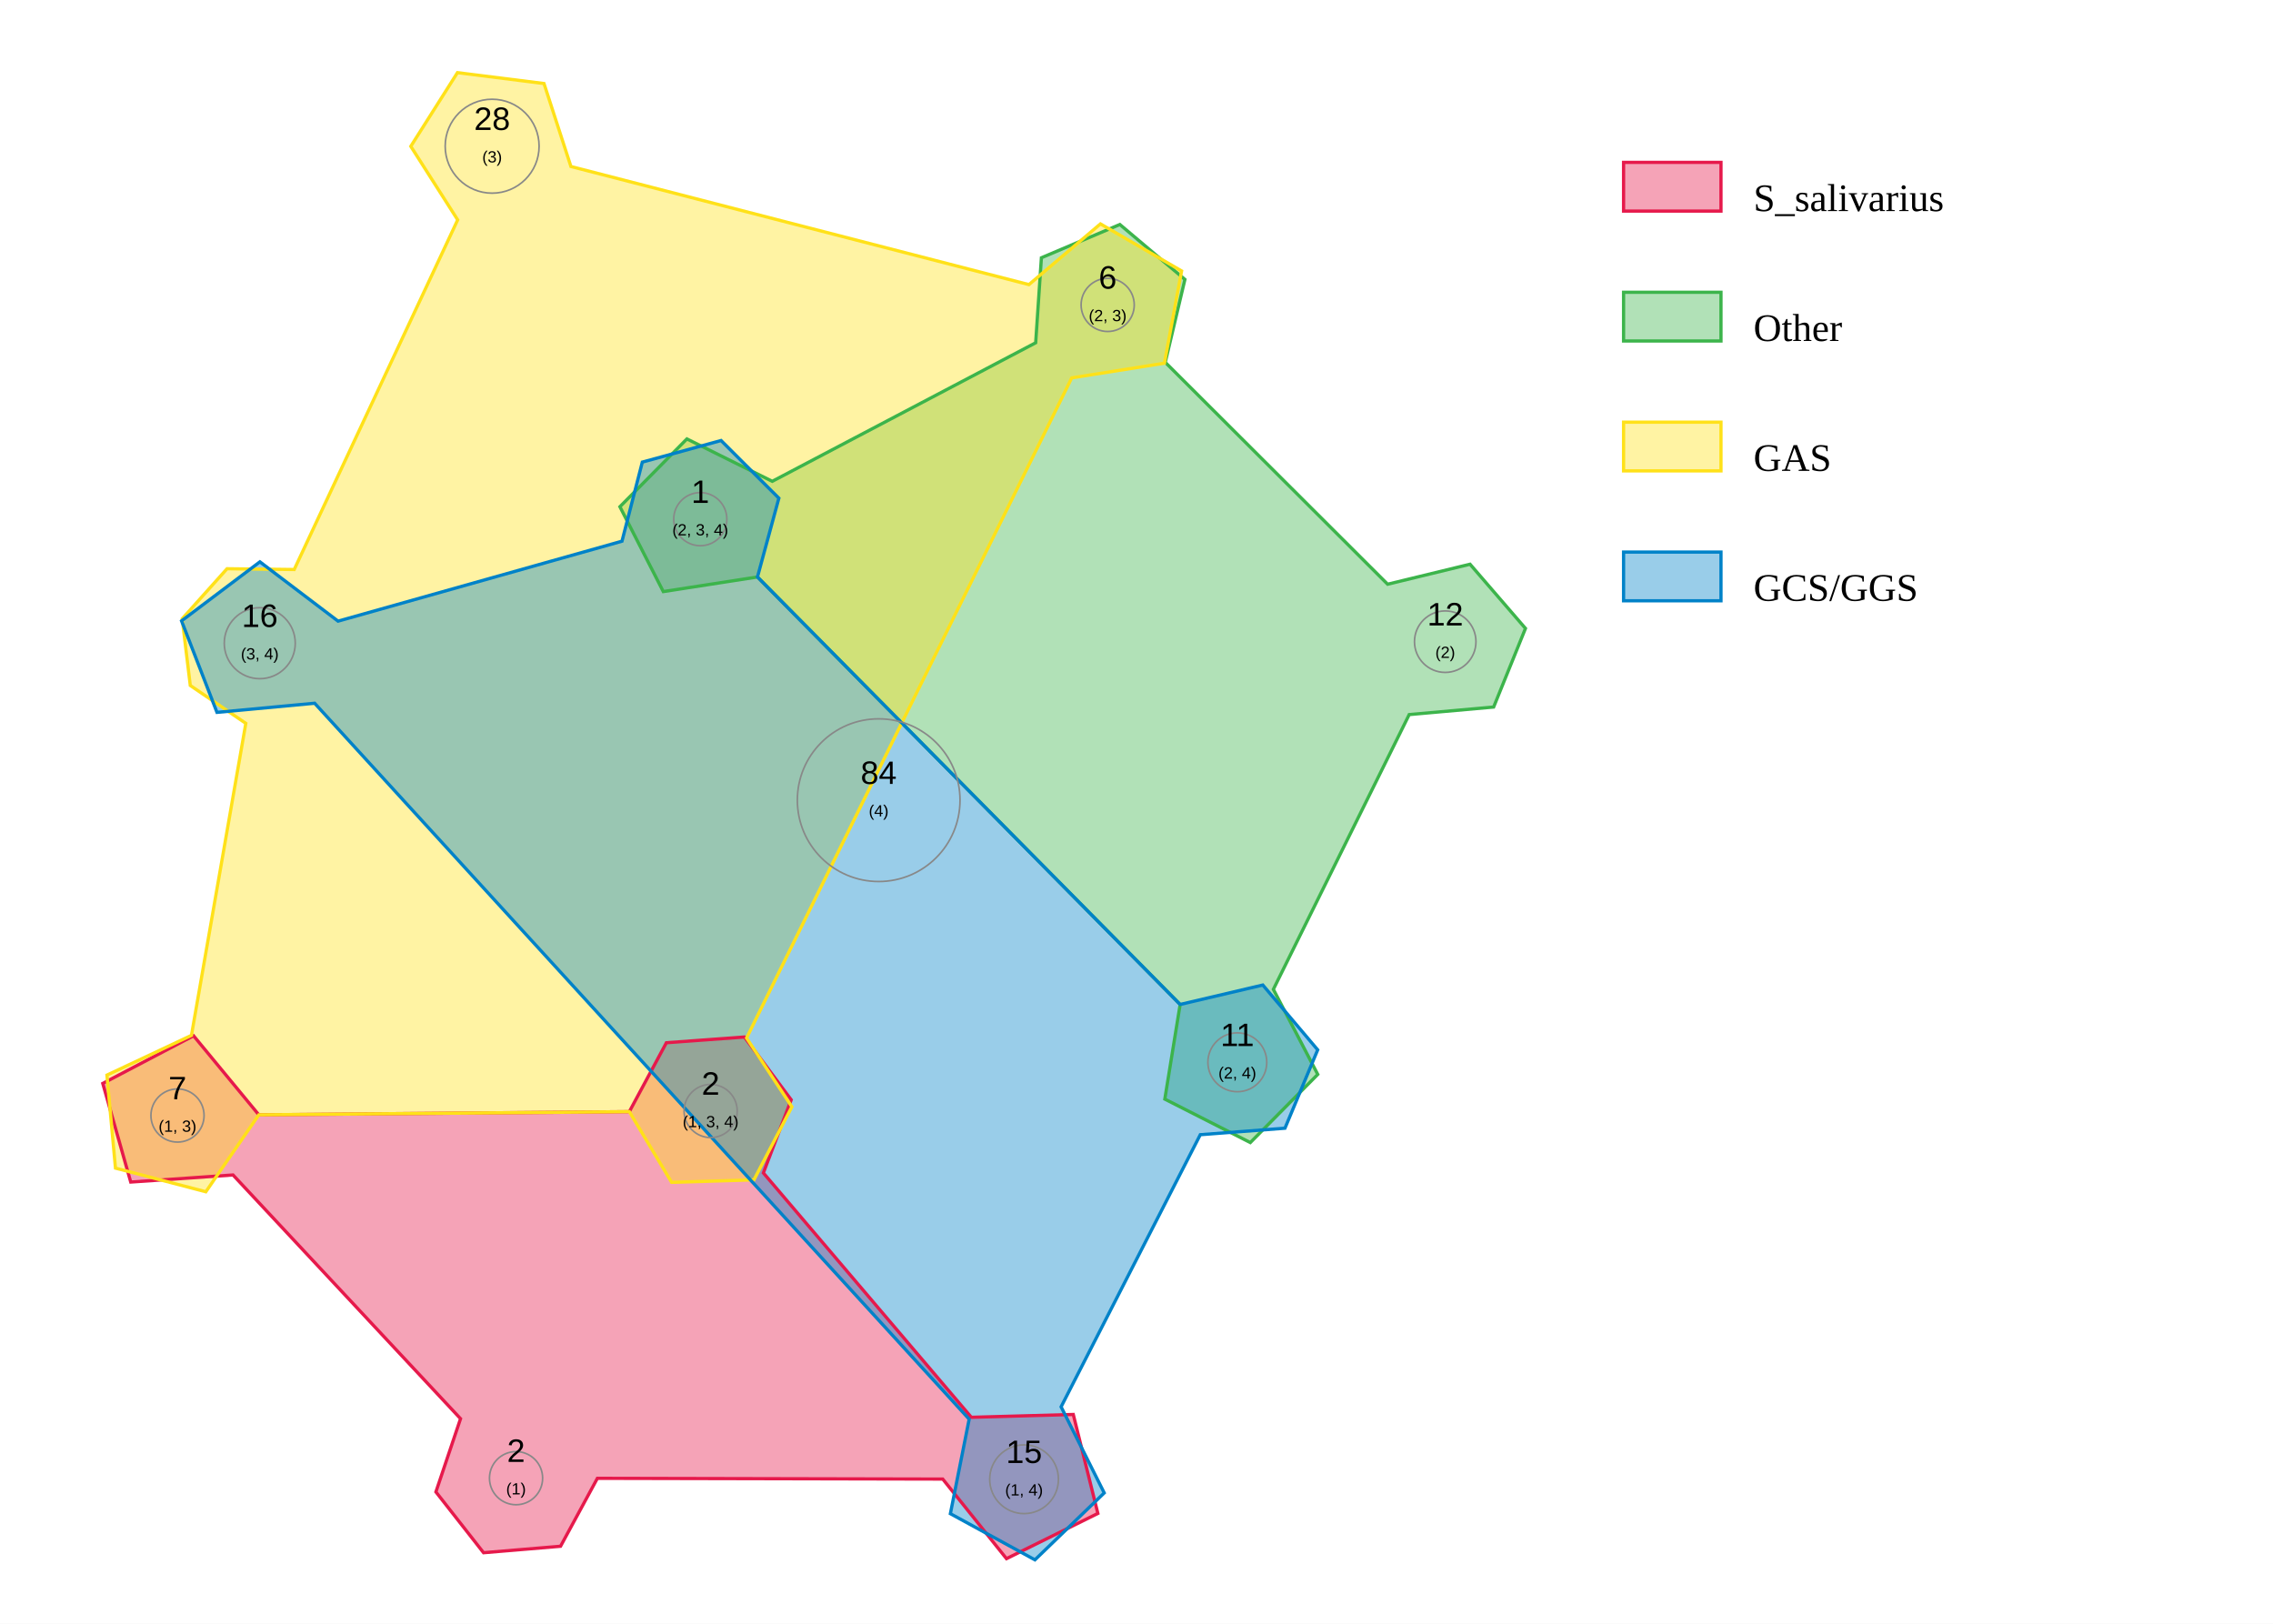
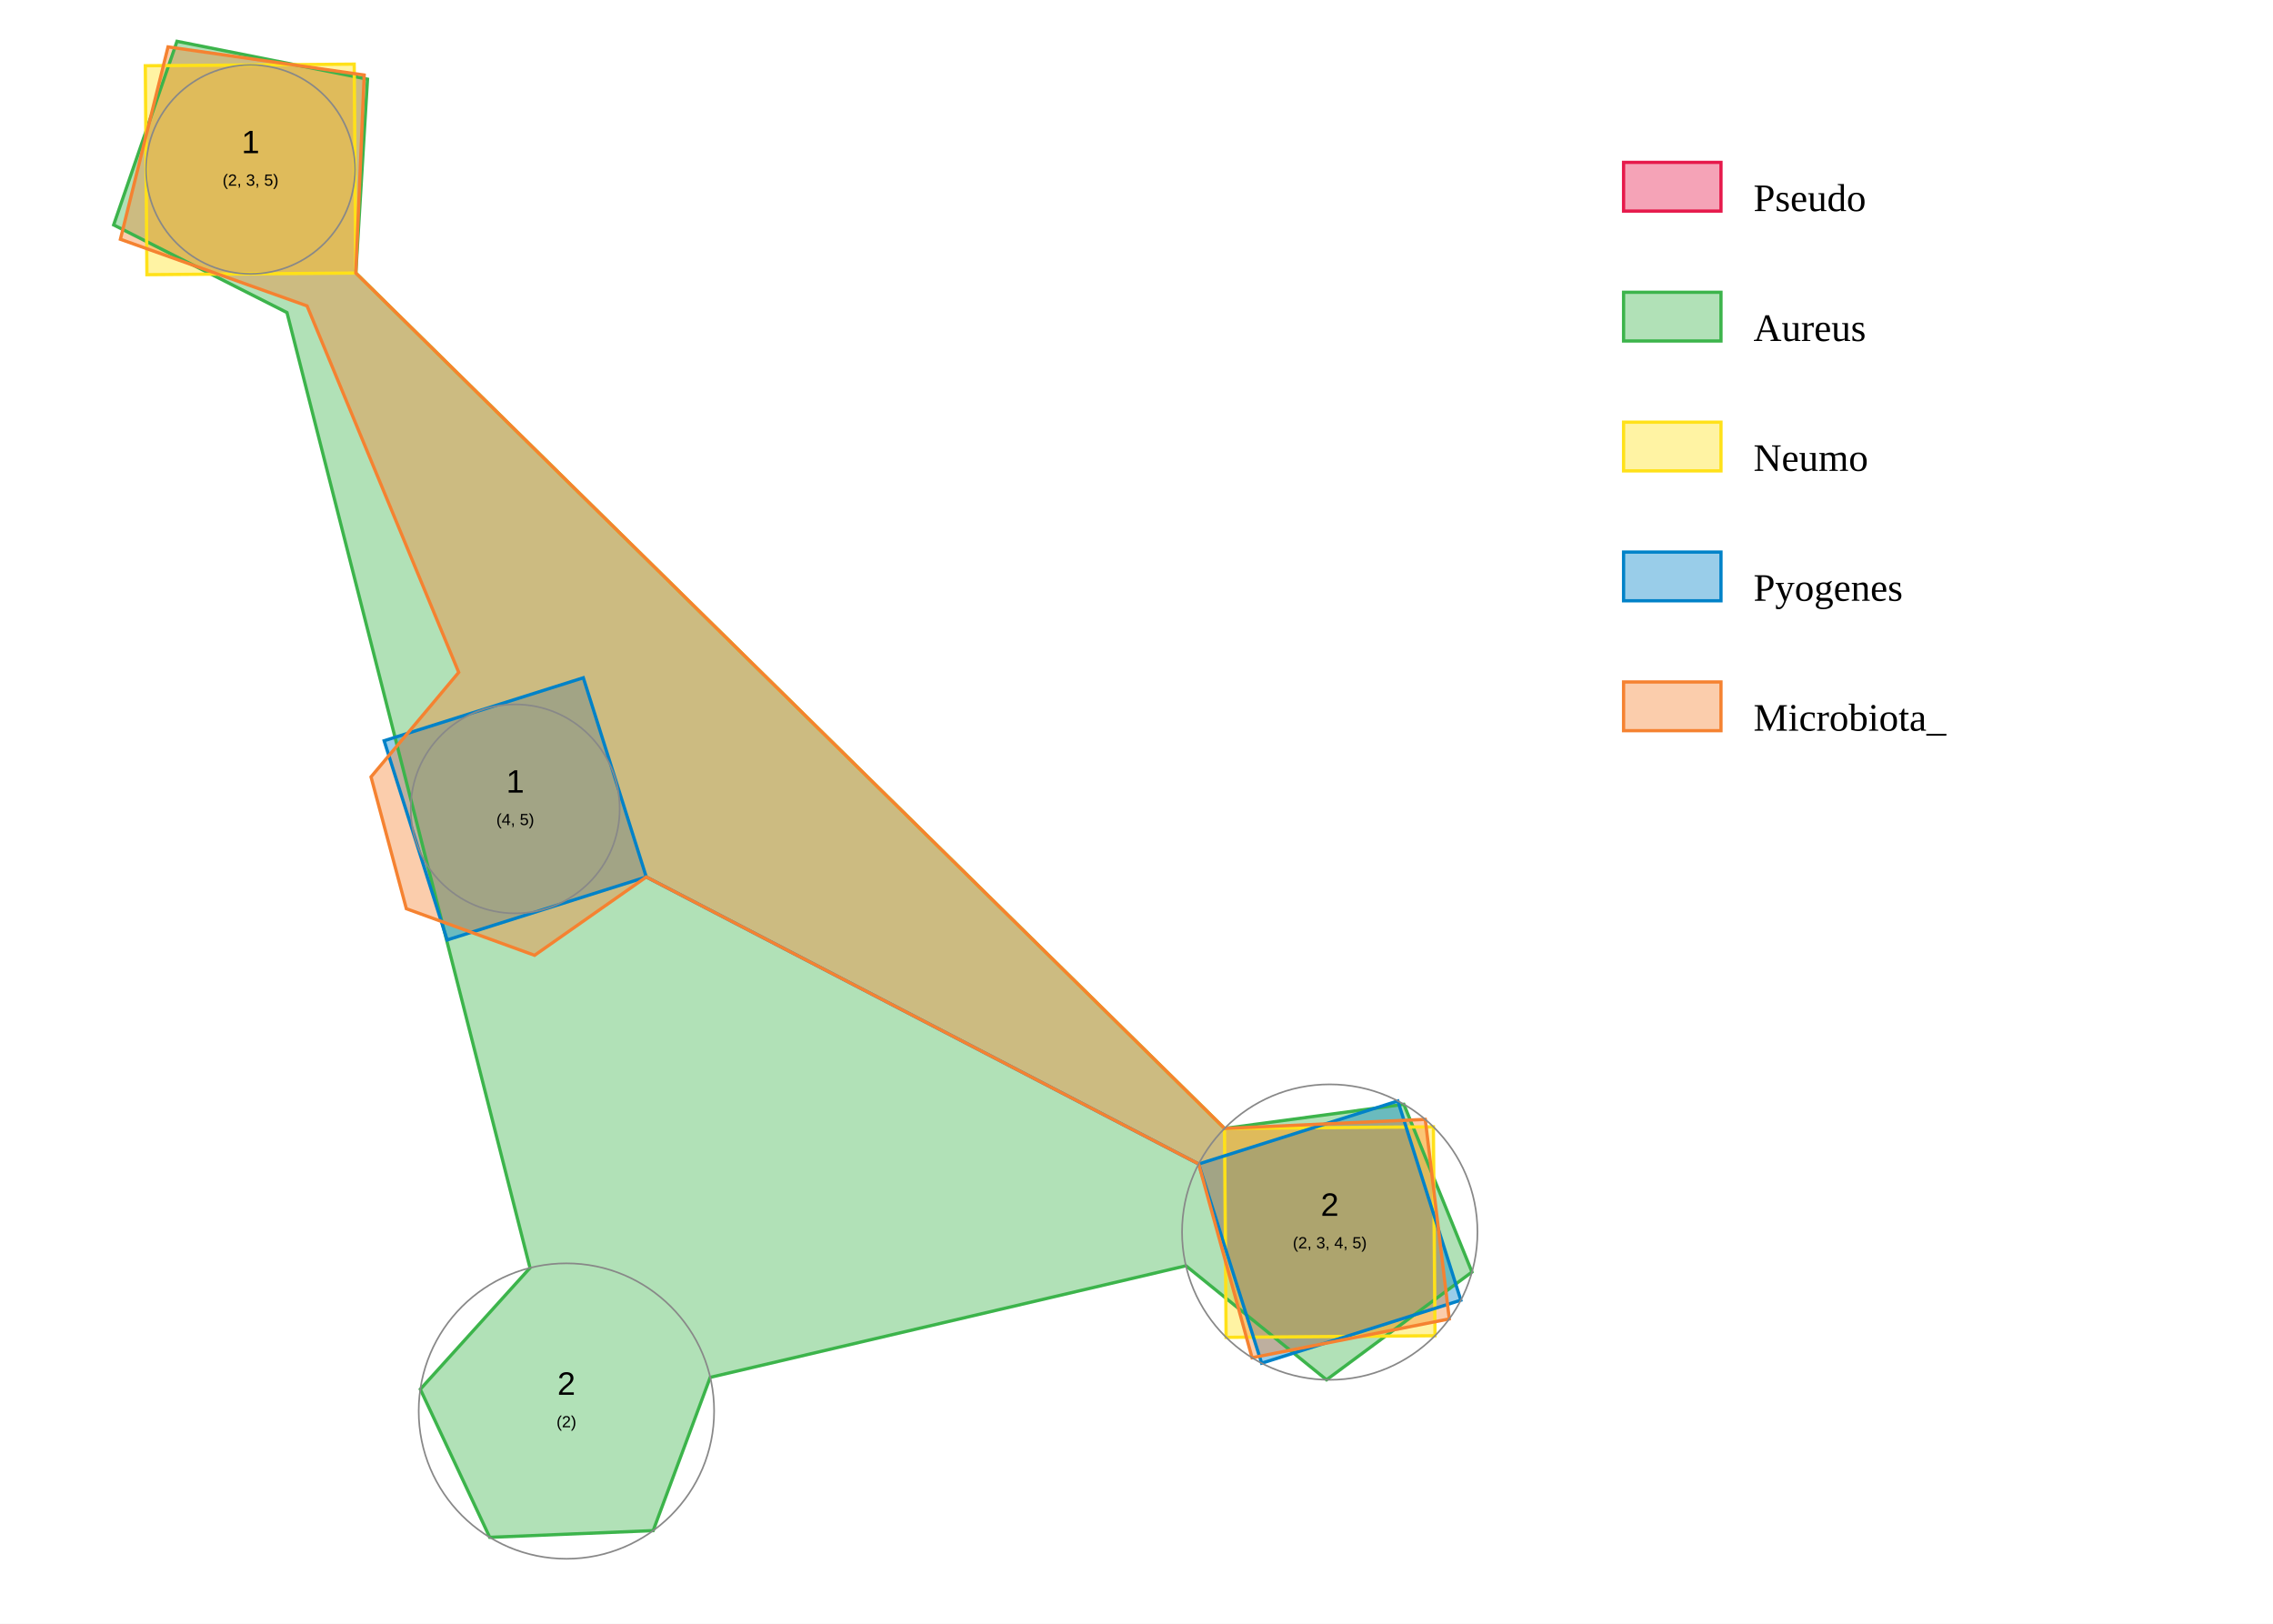
<svg xmlns="http://www.w3.org/2000/svg" xmlns:xlink="http://www.w3.org/1999/xlink" width="700" height="500">
  <defs>
    <style type="text/css">
  .borderLine {
	   stroke: none;
	   fill-opacity: 0.4;
  }
  .outLine {
	   stroke-width: 1;
	   fill: none;
  }
  .circle {
	   stroke: #888888;
	   stroke-width: 0.5;
	   fill: none;
    pointer-events: all;
  }
  .spcircle {
	   stroke: #FF2222;
	   stroke-width: 1;
	   fill: none;
    pointer-events: all;
  }
  .tLabel {
	   font-family: Arial;
    pointer-events: none;
	   font-size: 14px;
	   text-anchor: middle;
	   alignment-baseline: central;
  }
  .nLabel {
	   font-family: Arial;
    pointer-events: none;
	   font-size: 10px;
	   text-anchor: middle;
	   alignment-baseline: central;
  }
  .belong {
	   font-family: Arial;
    pointer-events: none;
	   font-size: 5px;
	   text-anchor: middle;
	   alignment-baseline: central;
  }
  .p0{
    stroke: none;
    fill: #e6194b;
  }
  .q0{
    fill: none;
    stroke: #e6194b;
  }
  .p1{
    stroke: none;
    fill: #3cb44b;
  }
  .q1{
    fill: none;
    stroke: #3cb44b;
  }
  .p2{
    stroke: none;
    fill: #ffe119;
  }
  .q2{
    fill: none;
    stroke: #ffe119;
  }
  .p3{
    stroke: none;
    fill: #0082c8;
  }
  .q3{
    fill: none;
    stroke: #0082c8;
  }
+   .p4{
+     stroke: none;
+     fill: #f58231;
+   }
+   .q4{
+     fill: none;
+     stroke: #f58231;
+   }

</style>
    <symbol id="bl0">
-       <path d="M 79.71 343.29 L 59.61 318.95 L 31.65 333.62 L 40.26 363.99 L 71.76 361.81 L 141.83 436.86 L 134.24 459.41 L 148.92 478.13 L 172.63 476.14 L 183.97 455.22 L 290.33 455.45 L 309.96 479.96 L 338.10 466.03 L 330.53 435.56 L 299.14 436.43 L 235.09 361.18 L 243.66 338.66 L 229.26 319.33 L 205.22 321.09 L 193.81 342.32 Z" />
+       <path d="M 1433.43 729.92 L 1433.43 729.92 L 1433.43 729.92 L 1433.43 729.92 Z" />
    </symbol>
    <symbol id="bl1">
-       <path d="M 237.83 148.21 L 211.54 135.16 L 190.91 156.04 L 204.27 182.17 L 233.27 177.67 L 363.44 309.30 L 358.72 338.45 L 385.05 351.83 L 405.82 330.84 L 392.15 304.65 L 433.98 220.04 L 459.99 217.72 L 469.79 193.51 L 452.72 173.74 L 427.34 179.90 L 358.86 111.58 L 364.91 86.05 L 344.87 69.13 L 320.71 79.37 L 318.95 105.55 Z" />
+       <path d="M 109.58 84.08 L 113.18 24.38 L 54.51 12.72 L 35.00 69.26 L 88.38 96.25 L 163.22 390.43 L 129.44 427.79 L 150.82 473.39 L 201.15 471.33 L 218.72 424.13 L 365.23 389.78 L 408.53 424.88 L 453.31 391.69 L 432.34 340.05 L 377.10 347.48 Z" />
    </symbol>
    <symbol id="bl2">
-       <path d="M 58.96 318.82 L 32.93 331.06 L 35.56 359.70 L 63.39 366.98 L 79.71 343.29 L 193.81 342.32 L 206.83 364.08 L 232.18 363.32 L 243.87 340.82 L 229.92 319.64 L 330.05 116.36 L 358.59 111.84 L 363.89 83.44 L 338.90 68.94 L 316.87 87.64 L 175.82 51.27 L 167.53 25.72 L 140.88 22.37 L 126.51 45.06 L 140.95 67.71 L 90.61 175.37 L 69.92 175.13 L 56.11 190.54 L 58.60 211.08 L 75.70 222.74 Z" />
+       <path d="M 109.58 84.08 L 109.08 19.75 L 44.75 20.25 L 45.25 84.58 L 109.58 84.08 L 377.10 347.48 L 377.60 411.81 L 441.93 411.31 L 441.43 346.98 L 377.10 347.48 Z" />
    </symbol>
    <symbol id="bl3">
-       <path d="M 104.11 191.27 L 80.04 173.01 L 55.91 191.19 L 66.82 219.36 L 96.90 216.55 L 298.47 437.01 L 292.68 466.11 L 318.72 480.32 L 340.06 459.72 L 326.78 433.20 L 369.64 349.41 L 395.72 347.41 L 405.80 323.28 L 388.90 303.32 L 363.44 309.30 L 233.27 177.67 L 239.86 153.41 L 222.06 135.65 L 197.81 142.30 L 191.55 166.65 Z" />
+       <path d="M 199.03 270.05 L 179.64 208.71 L 118.30 228.10 L 137.70 289.44 L 199.03 270.05 L 369.15 358.43 L 388.54 419.77 L 449.88 400.37 L 430.49 339.03 L 369.15 358.43 Z" />
+     </symbol>
+     <symbol id="bl4">
+       <path d="M 109.58 84.08 L 112.16 23.11 L 51.75 14.44 L 37.08 73.68 L 94.56 94.20 L 141.27 207.04 L 114.26 239.23 L 125.14 279.82 L 164.63 294.17 L 199.03 270.05 L 369.15 358.43 L 385.59 418.09 L 446.32 406.14 L 438.93 344.69 L 377.10 347.48 Z" />
    </symbol>
  </defs>
  <rect width="700" height="500" style="fill:#fff;stroke-width:0" />
  <use class="p0 borderLine" xlink:href="#bl0" />
  <use class="p1 borderLine" xlink:href="#bl1" />
  <use class="p2 borderLine" xlink:href="#bl2" />
  <use class="p3 borderLine" xlink:href="#bl3" />
+   <use class="p4 borderLine" xlink:href="#bl4" />
  <use class="q0 outLine" xlink:href="#bl0" />
  <use class="q1 outLine" xlink:href="#bl1" />
  <use class="q2 outLine" xlink:href="#bl2" />
  <use class="q3 outLine" xlink:href="#bl3" />
-   <circle class="circle" cx="158.923" cy="455.17" r="8.183" />
-   <text class="tLabel" x="158.92" y="435.17" />
-   <text class="nLabel" x="158.92" y="450.17">2</text>
-   <text class="belong" x="158.92" y="460.17">(1)</text>
-   <circle class="circle" cx="445.075" cy="197.59" r="9.467" />
-   <text class="tLabel" x="445.08" y="177.59" />
-   <text class="nLabel" x="445.08" y="192.59">12</text>
-   <text class="belong" x="445.08" y="202.59">(2)</text>
-   <circle class="circle" cx="341.123" cy="93.892" r="8.183" />
-   <text class="tLabel" x="341.12" y="73.89" />
-   <text class="nLabel" x="341.12" y="88.89">6</text>
-   <text class="belong" x="341.12" y="98.89">(2, 3)</text>
-   <circle class="circle" cx="215.662" cy="159.863" r="8.183" />
-   <text class="tLabel" x="215.66" y="139.86" />
-   <text class="nLabel" x="215.66" y="154.86">1</text>
-   <text class="belong" x="215.66" y="164.86">(2, 3, 4)</text>
-   <circle class="circle" cx="381.051" cy="327.108" r="9.064" />
-   <text class="tLabel" x="381.05" y="307.11" />
-   <text class="nLabel" x="381.05" y="322.11">11</text>
-   <text class="belong" x="381.05" y="332.11">(2, 4)</text>
-   <circle class="circle" cx="151.561" cy="45.022" r="14.461" />
-   <text class="tLabel" x="151.56" y="25.02" />
-   <text class="nLabel" x="151.56" y="40.02">28</text>
-   <text class="belong" x="151.56" y="50.02">(3)</text>
-   <circle class="circle" cx="54.664" cy="343.5" r="8.183" />
-   <text class="tLabel" x="54.66" y="323.50" />
-   <text class="nLabel" x="54.66" y="338.50">7</text>
-   <text class="belong" x="54.66" y="348.50">(1, 3)</text>
-   <circle class="circle" cx="218.854" cy="342.11" r="8.183" />
-   <text class="tLabel" x="218.85" y="322.11" />
-   <text class="nLabel" x="218.85" y="337.11">2</text>
-   <text class="belong" x="218.85" y="347.11">(1, 3, 4)</text>
-   <circle class="circle" cx="79.998" cy="198.061" r="10.932" />
-   <text class="tLabel" x="80.00" y="178.06" />
-   <text class="nLabel" x="80.00" y="193.06">16</text>
-   <text class="belong" x="80.00" y="203.06">(3, 4)</text>
-   <circle class="circle" cx="270.602" cy="246.4" r="25.048" />
-   <text class="tLabel" x="270.60" y="226.40" />
-   <text class="nLabel" x="270.60" y="241.40">84</text>
-   <text class="belong" x="270.60" y="251.40">(4)</text>
-   <circle class="circle" cx="315.375" cy="455.501" r="10.585" />
-   <text class="tLabel" x="315.37" y="435.50" />
-   <text class="nLabel" x="315.37" y="450.50">15</text>
-   <text class="belong" x="315.37" y="460.50">(1, 4)</text>
+   <use class="q4 outLine" xlink:href="#bl4" />
+   <circle class="circle" cx="174.433" cy="434.511" r="45.489" />
+   <text class="tLabel" x="174.43" y="414.51" />
+   <text class="nLabel" x="174.43" y="429.51">2</text>
+   <text class="belong" x="174.43" y="439.51">(2)</text>
+   <circle class="circle" cx="409.515" cy="379.399" r="45.489" />
+   <text class="tLabel" x="409.52" y="359.40" />
+   <text class="nLabel" x="409.52" y="374.40">2</text>
+   <text class="belong" x="409.52" y="384.40">(2, 3, 4, 5)</text>
+   <circle class="circle" cx="77.161" cy="52.166" r="32.166" />
+   <text class="tLabel" x="77.16" y="32.17" />
+   <text class="nLabel" x="77.16" y="47.17">1</text>
+   <text class="belong" x="77.16" y="57.17">(2, 3, 5)</text>
+   <circle class="circle" cx="158.668" cy="249.074" r="32.166" />
+   <text class="tLabel" x="158.67" y="229.07" />
+   <text class="nLabel" x="158.67" y="244.07">1</text>
+   <text class="belong" x="158.67" y="254.07">(4, 5)</text>
  <rect class="p0 borderLine" x="500.00" y="50.00" width="30.00" height="15.00" />
  <rect class="q0" x="500.00" y="50.00" width="30.00" height="15.00" />
-   <text class="legend" x="540.00" y="65.00">S_salivarius</text>
+   <text class="legend" x="540.00" y="65.00">Pseudo</text>
  <rect class="p1 borderLine" x="500.00" y="90.00" width="30.00" height="15.00" />
  <rect class="q1" x="500.00" y="90.00" width="30.00" height="15.00" />
-   <text class="legend" x="540.00" y="105.00">Other</text>
+   <text class="legend" x="540.00" y="105.00">Aureus</text>
  <rect class="p2 borderLine" x="500.00" y="130.00" width="30.00" height="15.00" />
  <rect class="q2" x="500.00" y="130.00" width="30.00" height="15.00" />
-   <text class="legend" x="540.00" y="145.00">GAS</text>
+   <text class="legend" x="540.00" y="145.00">Neumo</text>
  <rect class="p3 borderLine" x="500.00" y="170.00" width="30.00" height="15.00" />
  <rect class="q3" x="500.00" y="170.00" width="30.00" height="15.00" />
-   <text class="legend" x="540.00" y="185.00">GCS/GGS</text>
+   <text class="legend" x="540.00" y="185.00">Pyogenes</text>
+   <rect class="p4 borderLine" x="500.00" y="210.00" width="30.00" height="15.00" />
+   <rect class="q4" x="500.00" y="210.00" width="30.00" height="15.00" />
+   <text class="legend" x="540.00" y="225.00">Microbiota_</text>
</svg>
